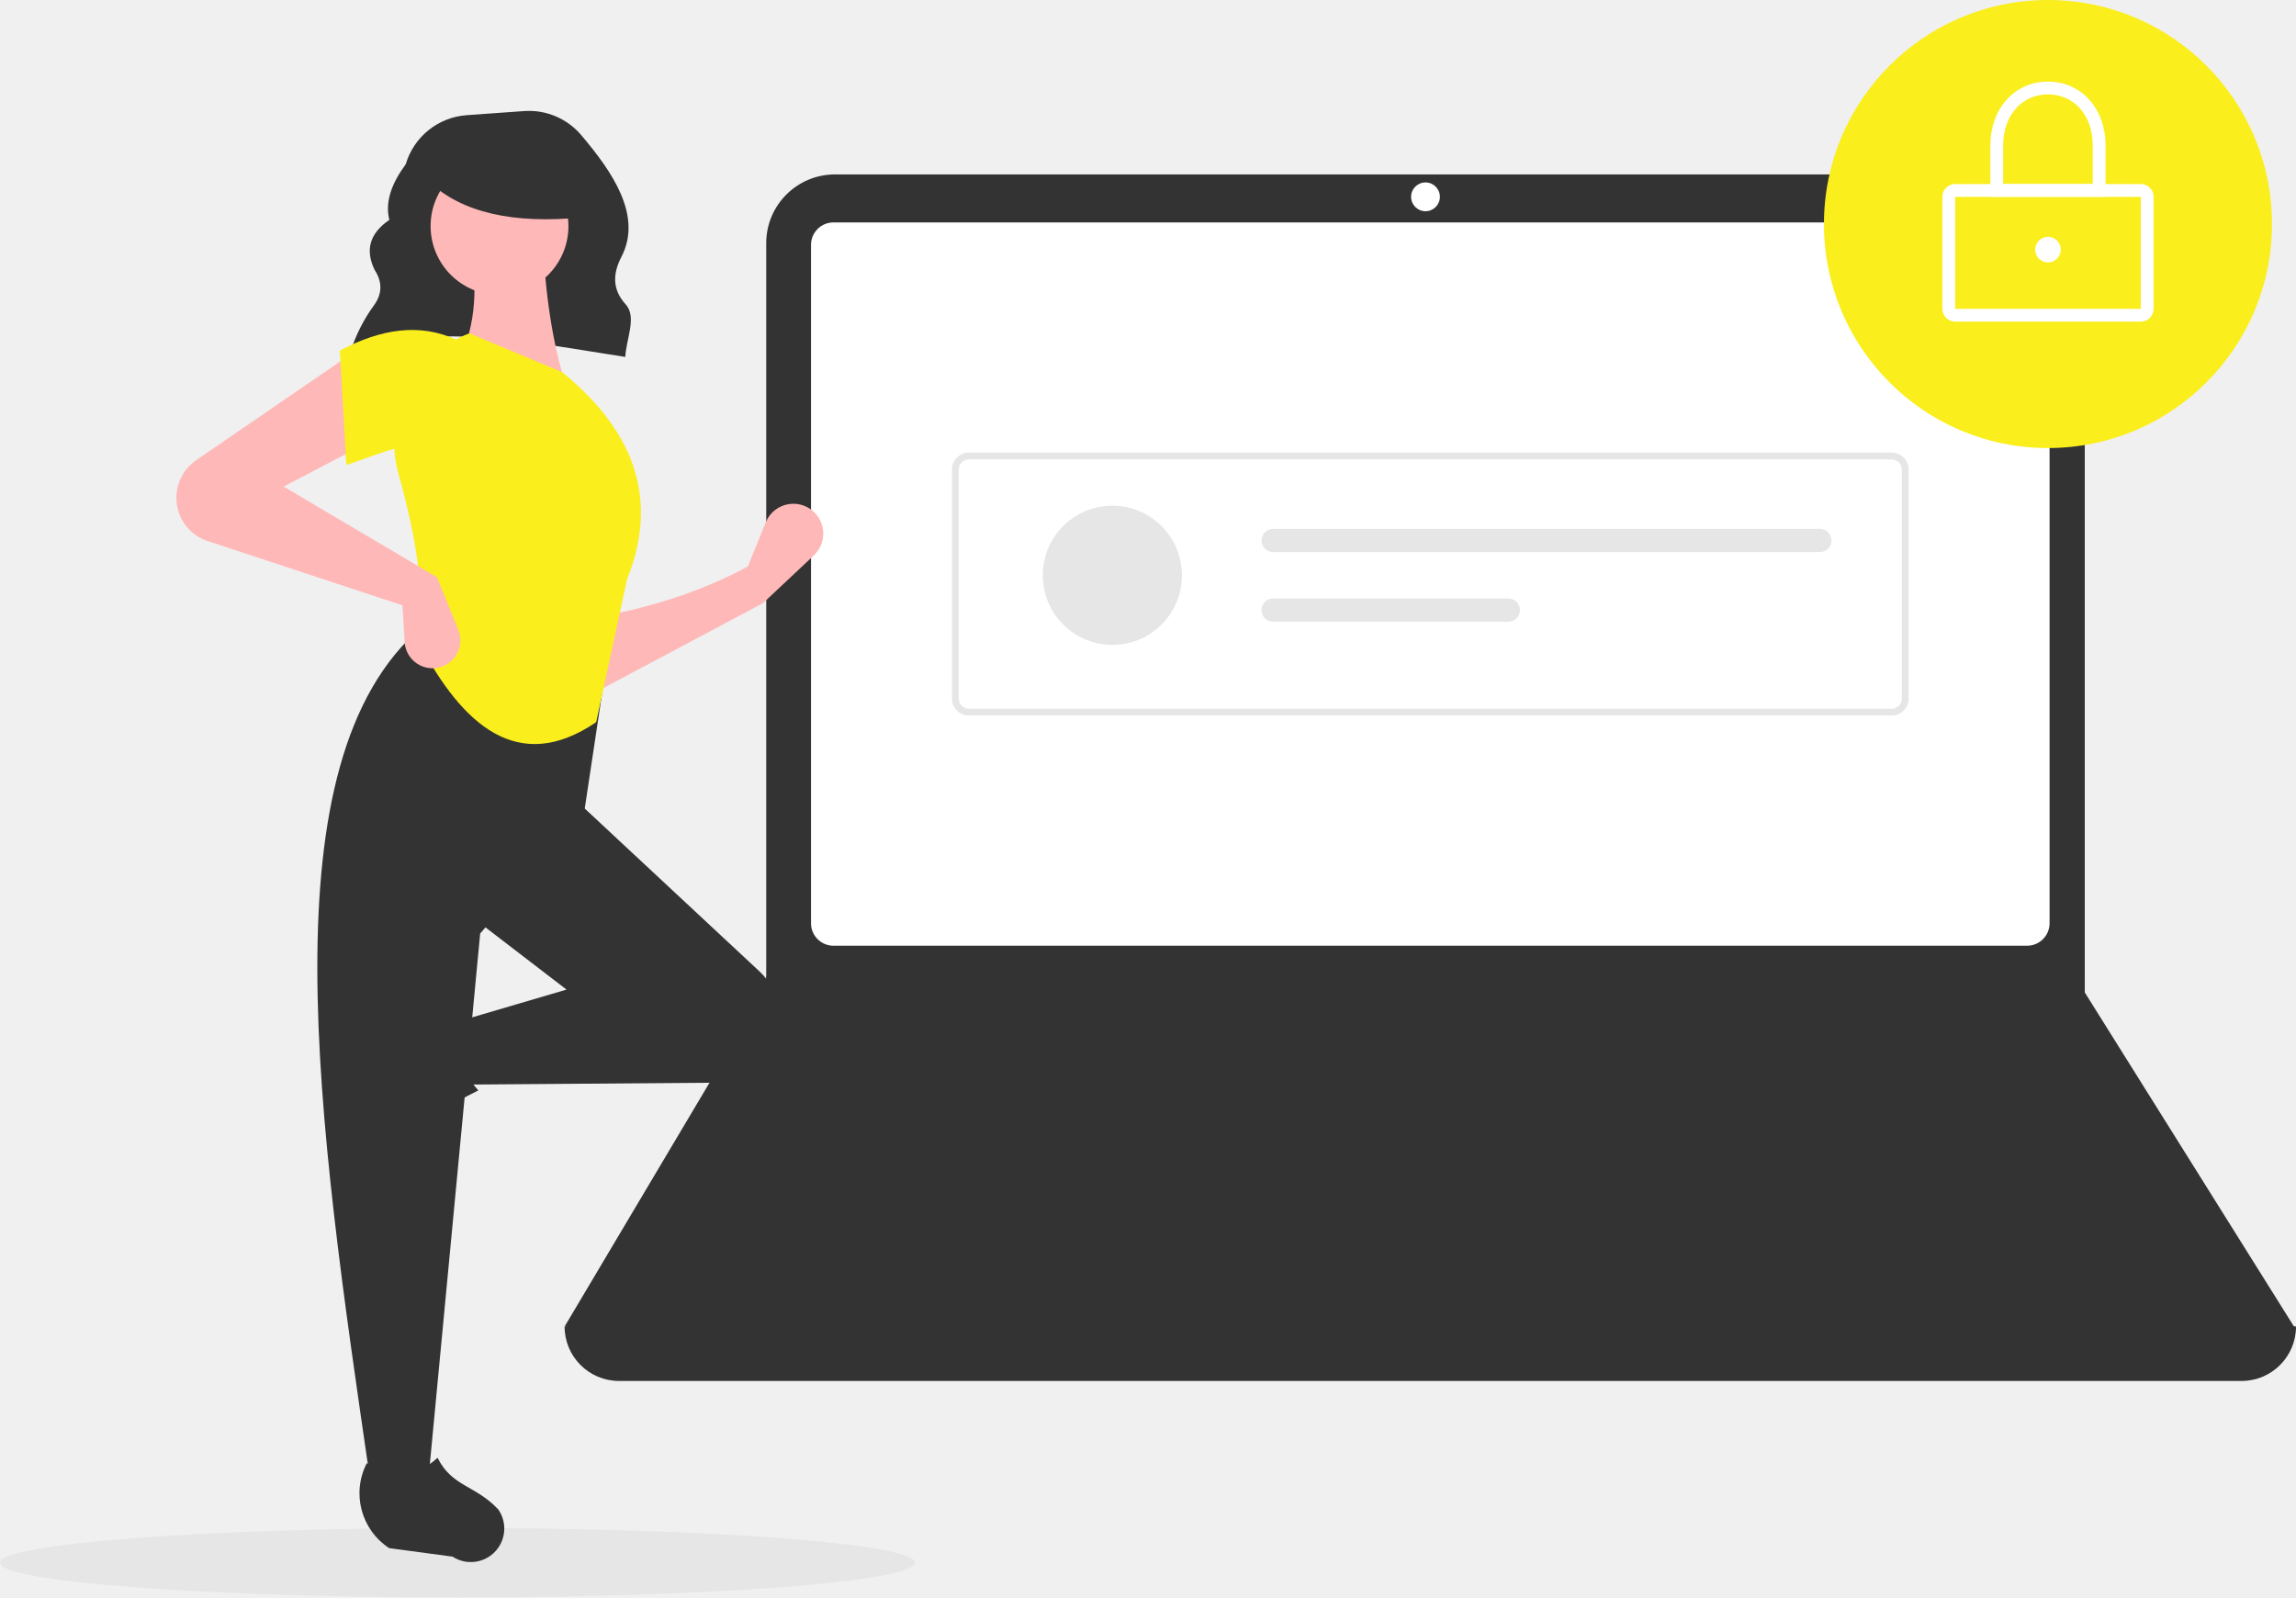
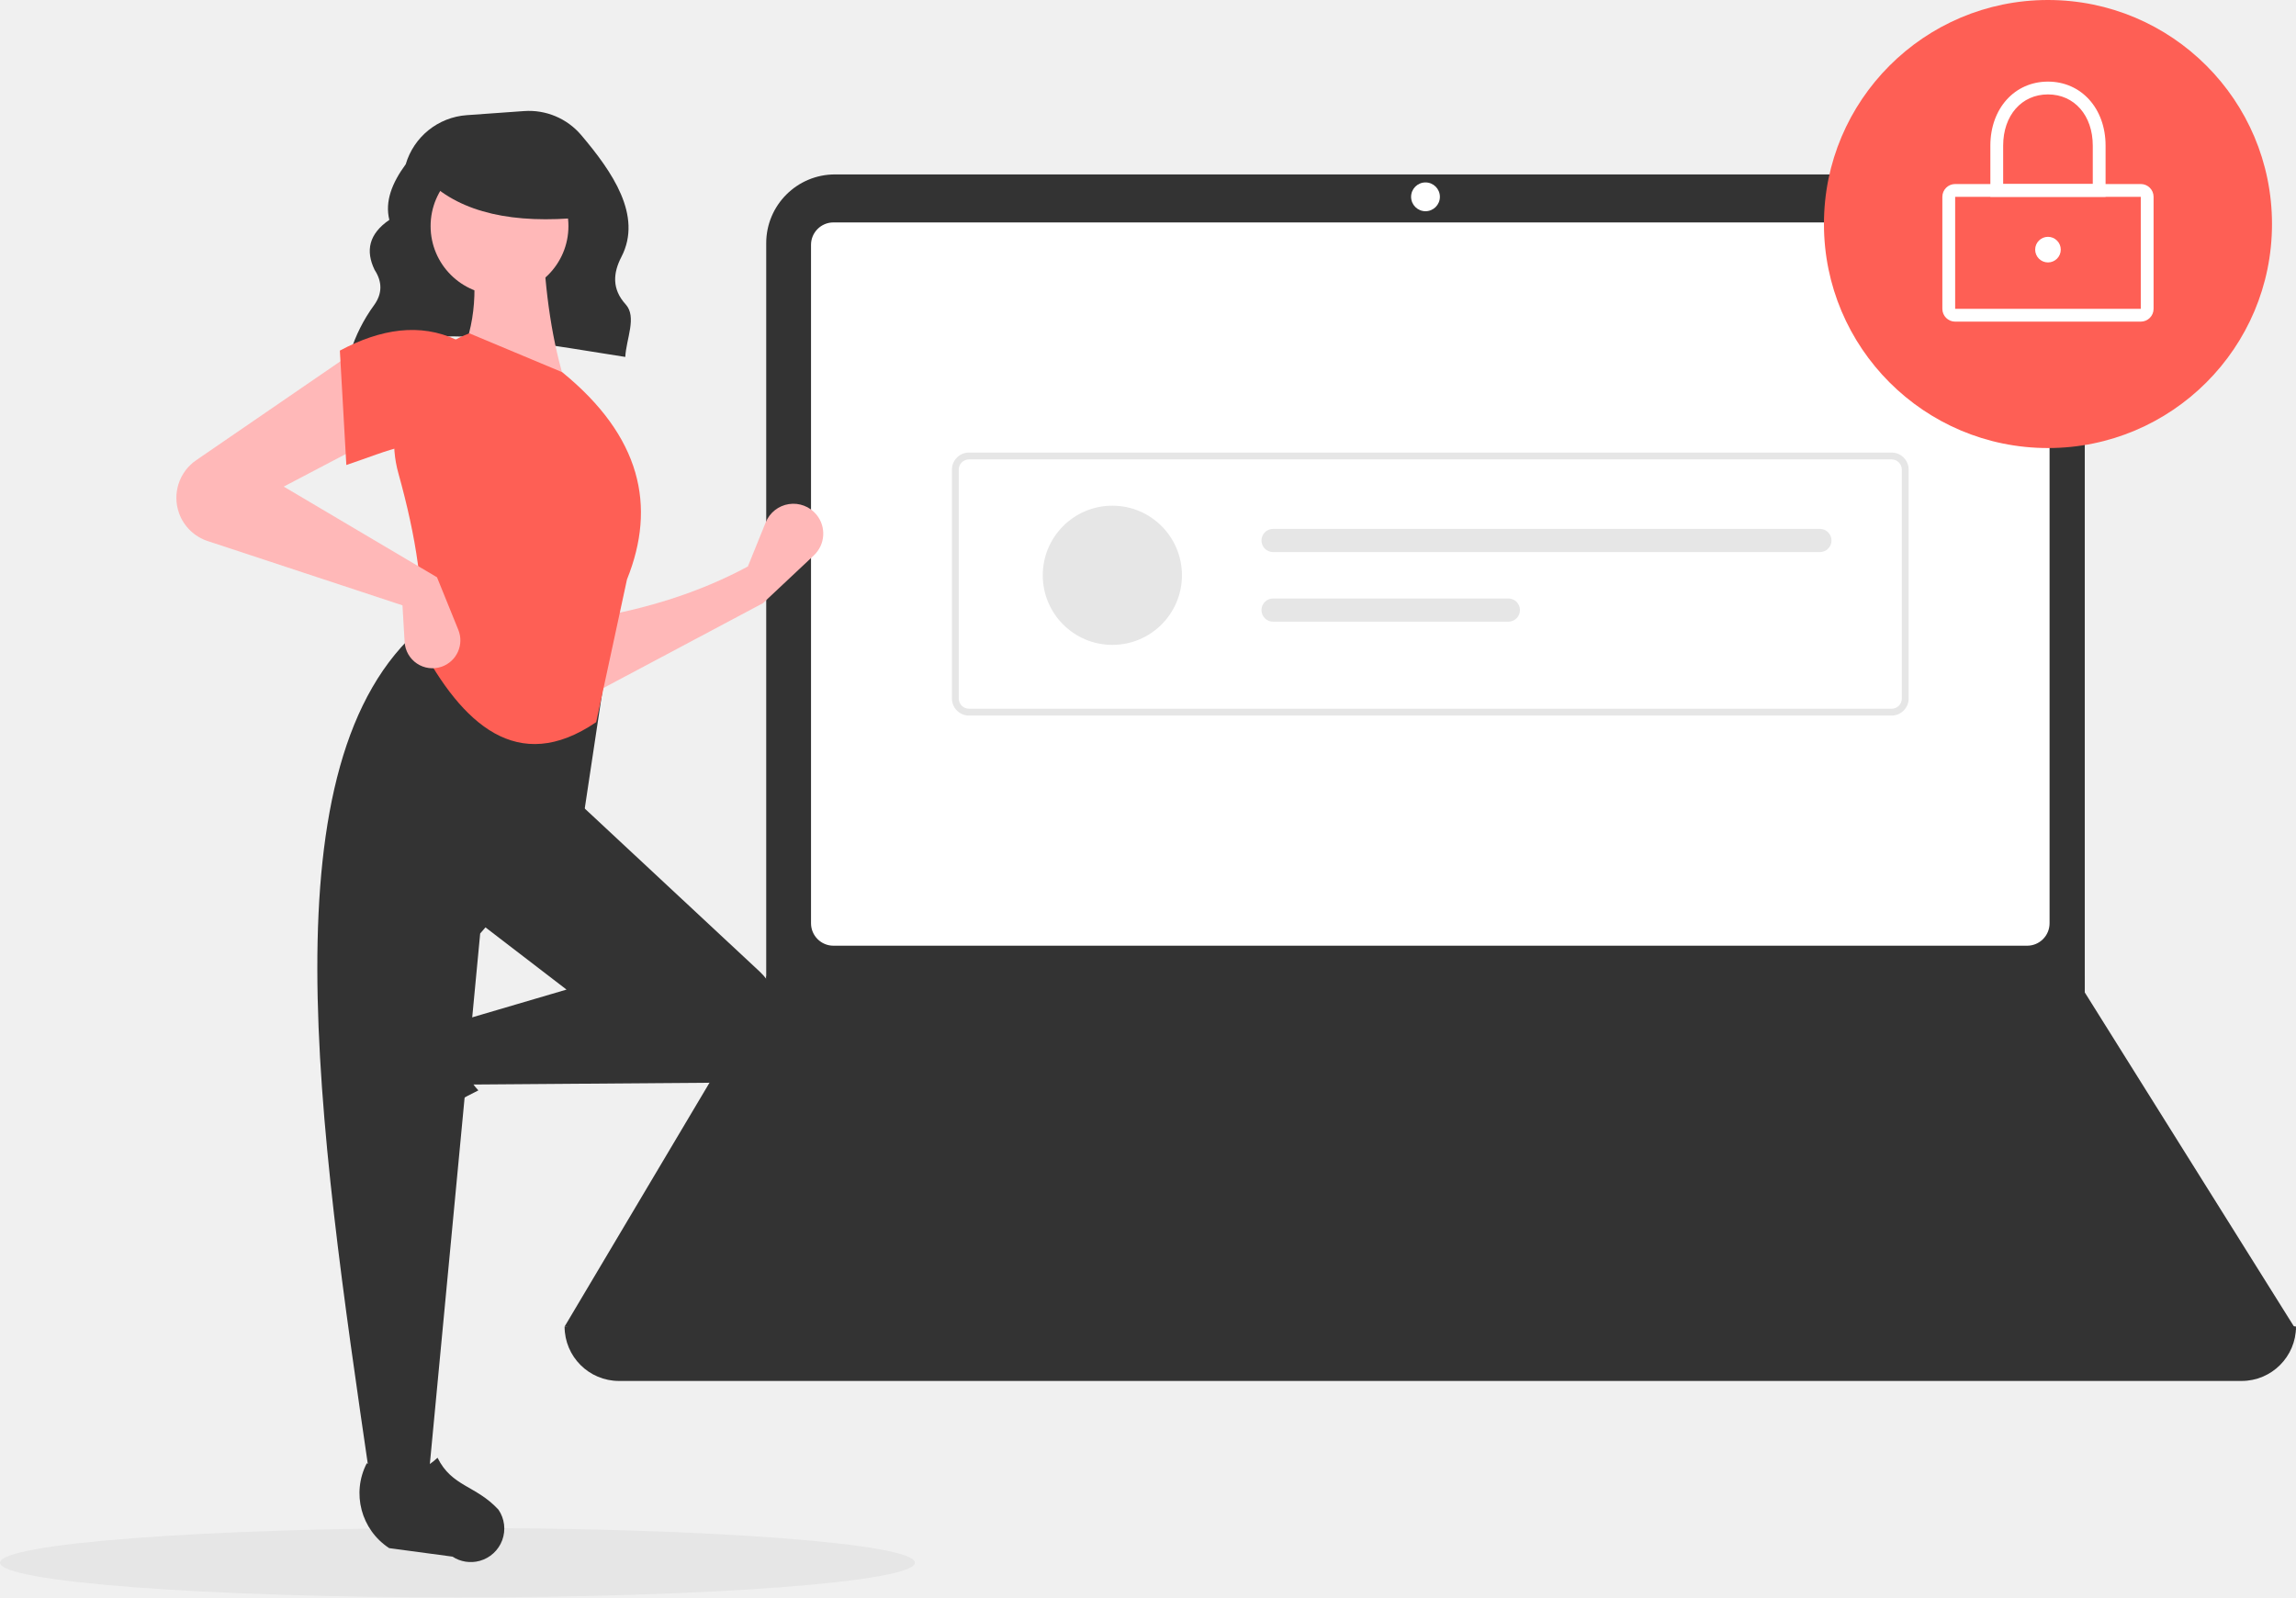
<svg xmlns="http://www.w3.org/2000/svg" id="a5c16198-98a1-478b-8909-43624583dcf2" data-name="Layer 1" width="793" height="551.732" viewBox="0 0 793 551.732">
  <ellipse cx="158" cy="539.732" rx="158" ry="12" fill="#e6e6e6" />
  <path d="M324.272,296.554c27.497-11.695,61.744-4.285,95.191.858.311-6.228,4.084-13.808.132-18.153-4.801-5.279-4.359-10.825-1.47-16.404,7.388-14.265-3.197-29.444-13.884-42.065a23.669,23.669,0,0,0-19.755-8.292l-19.797,1.414A23.709,23.709,0,0,0,343.635,230.859v0c-4.727,6.429-7.257,12.841-5.664,19.219-7.081,4.839-8.27,10.68-5.089,17.264,2.698,4.146,2.669,8.182-.123,12.106a55.891,55.891,0,0,0-8.31,16.506Z" transform="translate(-203.5 -174.1342)" fill="#333" />
  <path d="M977.709,651.097H417.291A18.791,18.791,0,0,1,398.5,632.306h0q304.727-35.415,598,0h0A18.791,18.791,0,0,1,977.709,651.097Z" transform="translate(-203.5 -174.1342)" fill="#333" />
  <path d="M996.5,633.412l-598-1.105,69.306-116.616.332-.553V258.131a23.752,23.752,0,0,1,23.754-23.754H899.792a23.752,23.752,0,0,1,23.754,23.754V516.906Z" transform="translate(-203.5 -174.1342)" fill="#333" />
  <path d="M491.35,250.957a7.746,7.746,0,0,0-7.738,7.738V493.031a7.747,7.747,0,0,0,7.738,7.738H903.65a7.747,7.747,0,0,0,7.738-7.738V258.694a7.747,7.747,0,0,0-7.738-7.738Z" transform="translate(-203.5 -174.1342)" fill="#fff" />
  <path d="M493.078,531.718a3.325,3.325,0,0,0-3.013,1.93l-21.355,46.425a3.316,3.316,0,0,0,3.012,4.702H920.814a3.316,3.316,0,0,0,2.965-4.799L900.567,533.551a3.299,3.299,0,0,0-2.965-1.833Z" transform="translate(-203.5 -174.1342)" fill="#333" />
  <circle cx="492.342" cy="67.98" r="4.974" fill="#fff" />
  <path d="M651.7,593.619a3.321,3.321,0,0,0-3.202,2.454l-5.357,19.896a3.316,3.316,0,0,0,3.202,4.179h101.874a3.315,3.315,0,0,0,3.133-4.401l-6.887-19.896a3.318,3.318,0,0,0-3.134-2.231Z" transform="translate(-203.5 -174.1342)" fill="#333" />
  <polygon points="720.046 337.135 720.046 341.556 264.306 341.556 264.649 341.004 264.649 337.135 720.046 337.135" fill="#333" />
-   <circle cx="707.335" cy="77.375" r="77.375" fill="#faee1c" />
+   <circle cx="707.335" cy="77.375" r="77.375" fill="#fe5f55" />
  <path d="M942.89,285.223H878.779a4.426,4.426,0,0,1-4.421-4.421V242.114a4.426,4.426,0,0,1,4.421-4.421H942.89a4.426,4.426,0,0,1,4.421,4.421v38.688A4.426,4.426,0,0,1,942.89,285.223Zm-64.111-43.109v38.688h64.114L942.89,242.114Z" transform="translate(-203.5 -174.1342)" fill="#fff" />
  <path d="M930.731,242.114h-39.793V224.428c0-12.81,8.368-22.107,19.896-22.107s19.896,9.297,19.896,22.107Zm-35.372-4.421h30.95V224.428c0-10.413-6.363-17.686-15.475-17.686s-15.475,7.273-15.475,17.686Z" transform="translate(-203.5 -174.1342)" fill="#fff" />
  <circle cx="707.335" cy="86.218" r="4.421" fill="#fff" />
  <path d="M856.82,421.284H538.18a5.908,5.908,0,0,1-5.901-5.901V336.342a5.908,5.908,0,0,1,5.901-5.901H856.82a5.908,5.908,0,0,1,5.901,5.901V415.383A5.908,5.908,0,0,1,856.82,421.284Zm-318.64-88.482a3.544,3.544,0,0,0-3.54,3.54V415.383a3.544,3.544,0,0,0,3.54,3.54H856.82a3.544,3.544,0,0,0,3.54-3.54V336.342a3.544,3.544,0,0,0-3.54-3.54Z" transform="translate(-203.5 -174.1342)" fill="#e6e6e6" />
  <circle cx="384.19" cy="198.695" r="24.036" fill="#e6e6e6" />
  <path d="M643.203,356.805a4.006,4.006,0,1,0,0,8.012H832.061a4.006,4.006,0,0,0,0-8.012Z" transform="translate(-203.5 -174.1342)" fill="#e6e6e6" />
  <path d="M643.203,380.842a4.006,4.006,0,1,0,0,8.012H724.469a4.006,4.006,0,1,0,0-8.012Z" transform="translate(-203.5 -174.1342)" fill="#e6e6e6" />
  <path d="M467.022,382.462,408.119,413.778l-.746-26.096c19.226-3.209,37.517-8.797,54.429-17.895l6.16-15.22a10.318,10.318,0,0,1,17.536-2.678l0,0a10.318,10.318,0,0,1-.908,14.069Z" transform="translate(-203.5 -174.1342)" fill="#ffb8b8" />
  <path d="M323.098,563.267v0a11.574,11.574,0,0,1,1.469-9.363l12.939-19.858a22.612,22.612,0,0,1,29.335-7.739h0c-5.438,9.256-4.68,17.377,1.878,24.434a117.631,117.631,0,0,0-27.936,19.045A11.574,11.574,0,0,1,323.098,563.267Z" transform="translate(-203.5 -174.1342)" fill="#333" />
  <path d="M469.705,537.303l0,0a22.203,22.203,0,0,1-18.871,10.779l-85.96.651-3.728-21.623,38.026-11.184-32.061-24.605L402.154,450.313l63.65,59.324A22.203,22.203,0,0,1,469.705,537.303Z" transform="translate(-203.5 -174.1342)" fill="#333" />
  <path d="M351.453,685.179H331.321c-18.075-123.898-36.474-248.142,17.895-294.515l64.122,10.439L405.136,455.532l-35.789,41.008Z" transform="translate(-203.5 -174.1342)" fill="#333" />
  <path d="M369.149,713.246h0a11.574,11.574,0,0,1-9.363-1.469l-21.859-2.938a22.612,22.612,0,0,1-7.741-29.335v0c9.257,5.437,17.377,4.679,24.434-1.879,4.986,10.067,13.201,9.453,21.047,17.935A11.574,11.574,0,0,1,369.149,713.246Z" transform="translate(-203.5 -174.1342)" fill="#333" />
  <path d="M399.172,307.902l-37.28-8.947c6.192-12.674,6.702-26.776,3.728-41.754l25.351-.746C391.764,275.08,394.167,292.481,399.172,307.902Z" transform="translate(-203.5 -174.1342)" fill="#ffb8b8" />
-   <path d="M409.418,423.552c-27.139,18.493-46.314.633-60.947-26.923,2.033-16.862-1.259-37.041-7.357-58.966a40.138,40.138,0,0,1,24.506-48.401h0l32.061,13.421c27.224,22.19,32.582,46.227,22.368,71.578Z" transform="translate(-203.5 -174.1342)" fill="#faee1c" />
+   <path d="M409.418,423.552c-27.139,18.493-46.314.633-60.947-26.923,2.033-16.862-1.259-37.041-7.357-58.966a40.138,40.138,0,0,1,24.506-48.401h0l32.061,13.421c27.224,22.19,32.582,46.227,22.368,71.578Z" transform="translate(-203.5 -174.1342)" fill="#fe5f55" />
  <path d="M331.321,326.542,301.497,342.2l52.938,31.316,7.366,18.17a9.637,9.637,0,0,1-5.789,12.731h0a9.637,9.637,0,0,1-12.762-8.544l-.745-12.663-67.284-22.204a15.733,15.733,0,0,1-9.873-9.611v0a15.733,15.733,0,0,1,5.903-18.303l54.105-37.118Z" transform="translate(-203.5 -174.1342)" fill="#ffb8b8" />
-   <path d="M361.146,329.524c-12.439-5.451-23.749.47-38.026,5.219l-2.237-39.517c14.176-7.556,27.692-9.593,40.263-3.728Z" transform="translate(-203.5 -174.1342)" fill="#faee1c" />
+   <path d="M361.146,329.524c-12.439-5.451-23.749.47-38.026,5.219l-2.237-39.517c14.176-7.556,27.692-9.593,40.263-3.728Z" transform="translate(-203.5 -174.1342)" fill="#fe5f55" />
  <circle cx="172.525" cy="78.093" r="23.802" fill="#ffb8b8" />
  <path d="M404.5,249.224c-23.566,2.308-41.523-1.546-53-12.52v-8.838h51Z" transform="translate(-203.5 -174.1342)" fill="#333" />
</svg>
